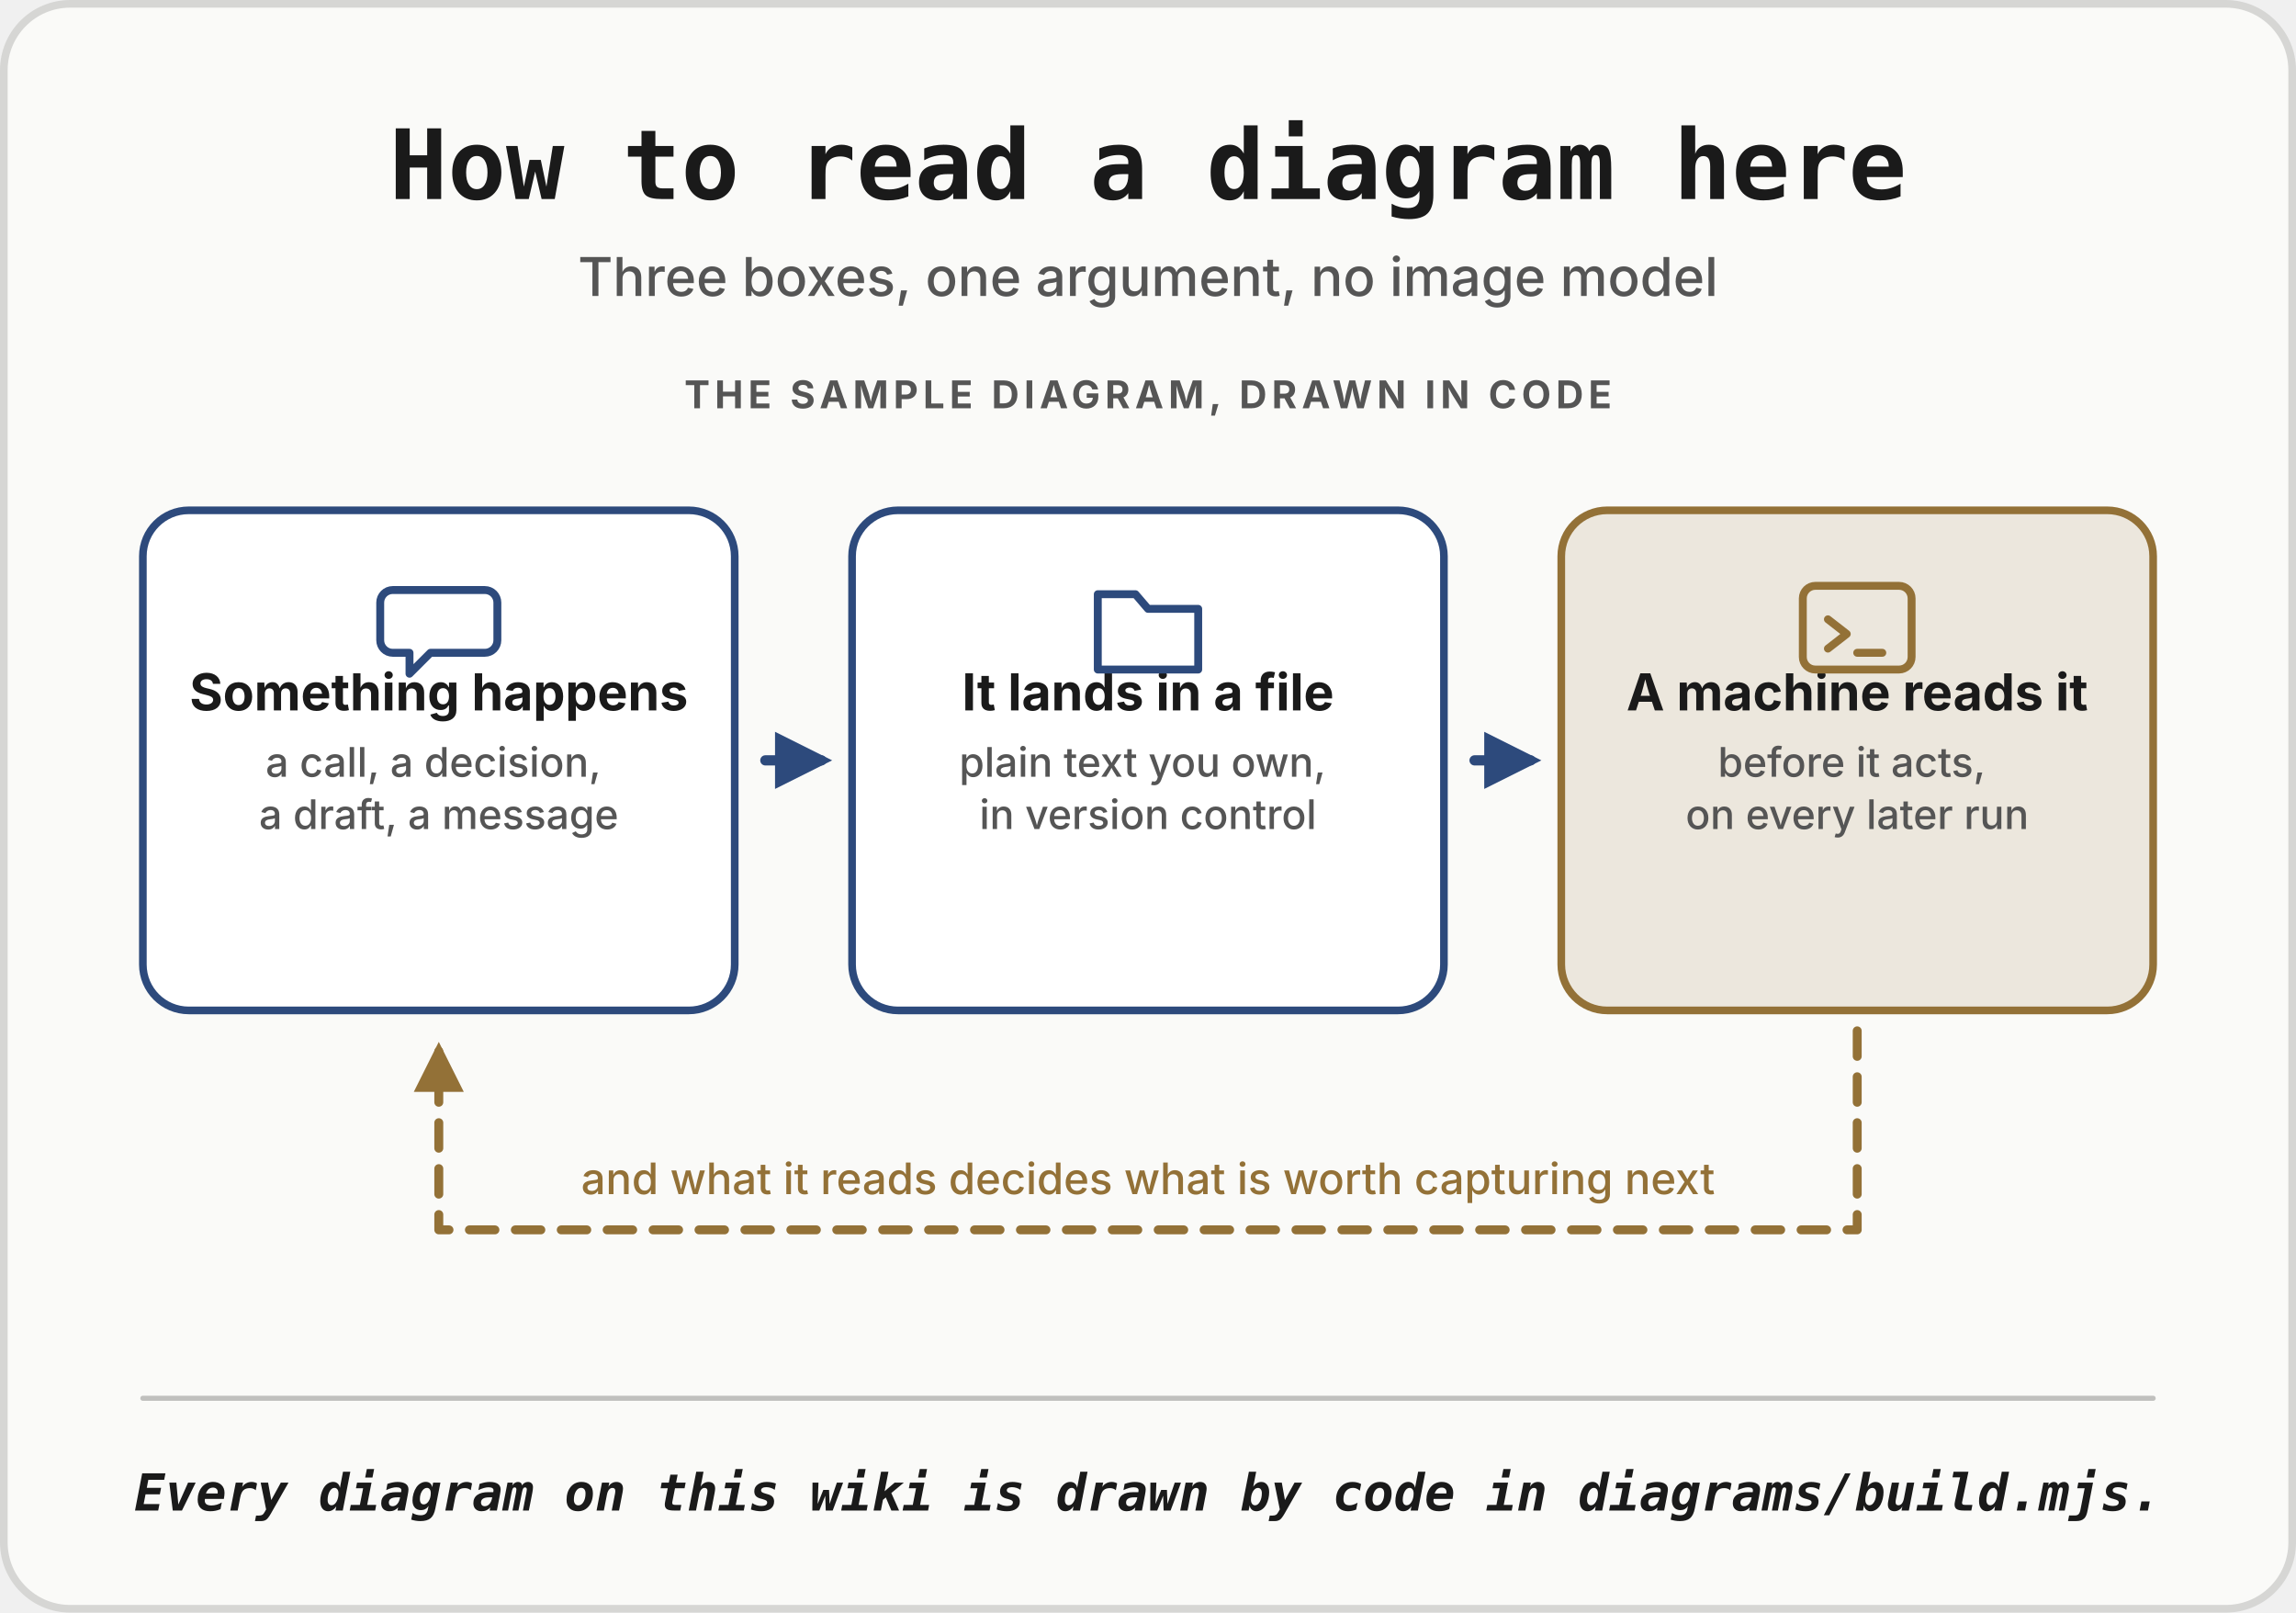
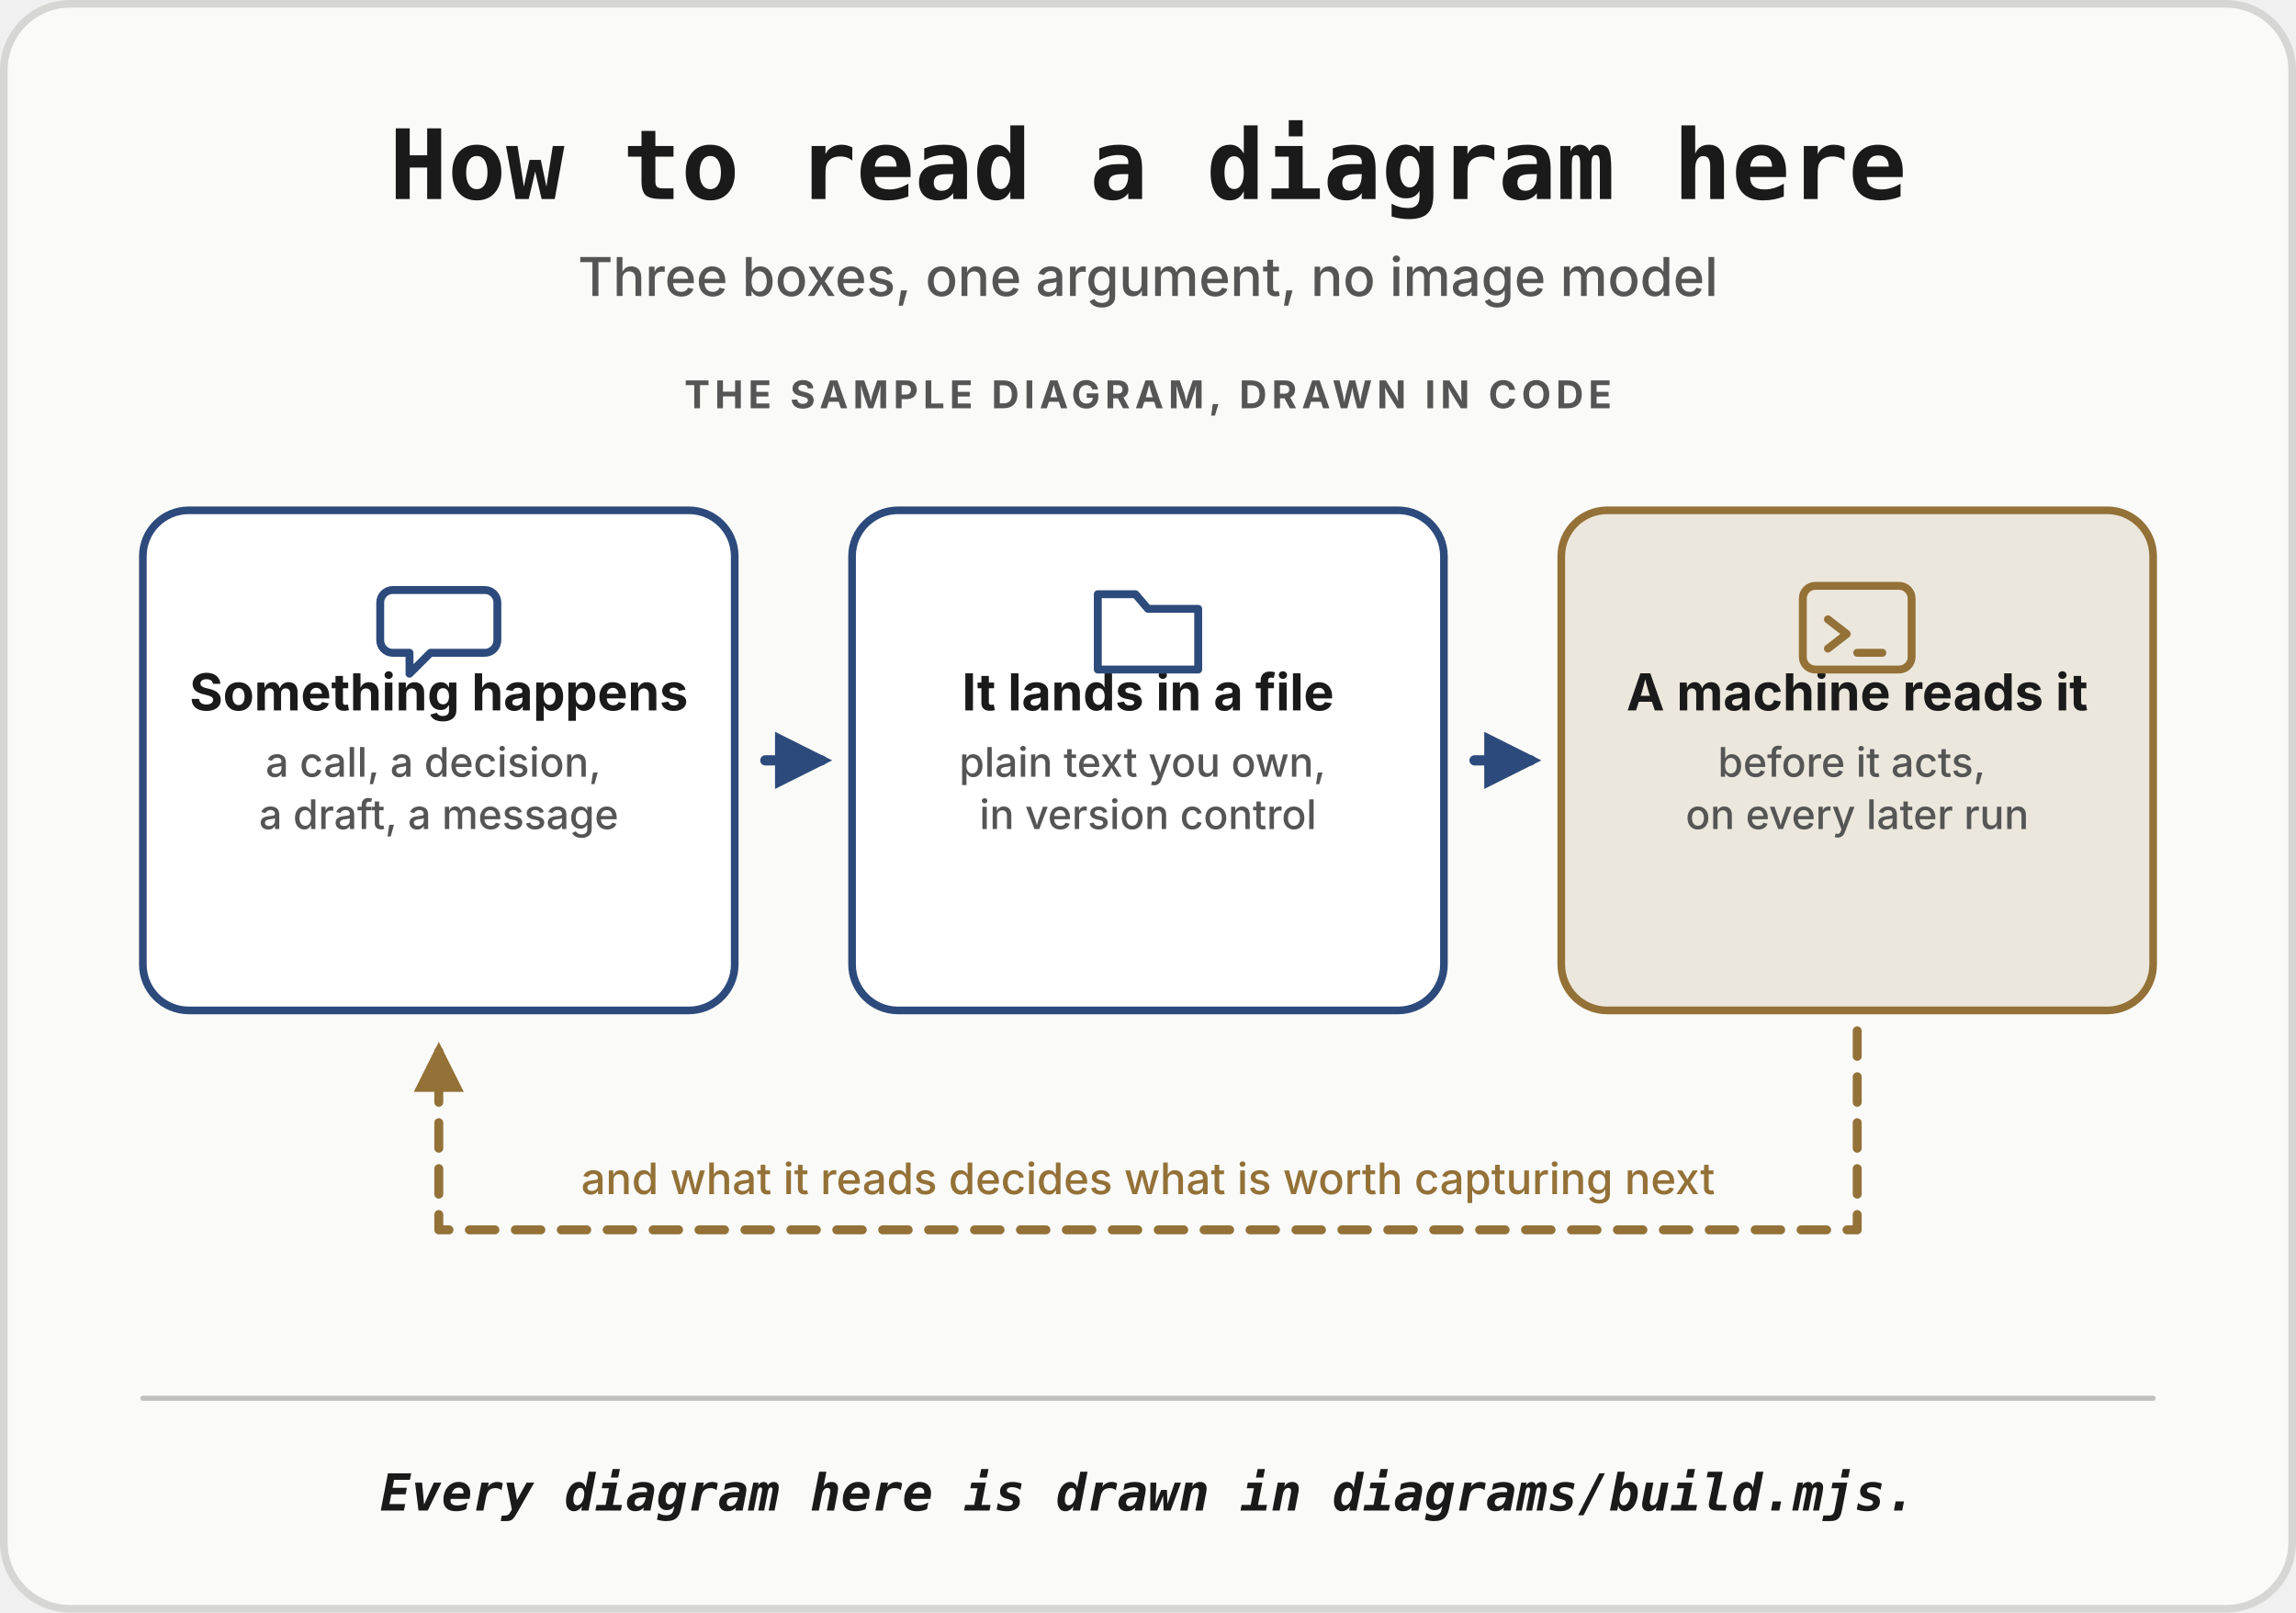
<svg xmlns="http://www.w3.org/2000/svg" width="900" height="632" viewBox="0 0 900 632" role="img">
  <defs>
    <marker id="arrow" viewBox="0 0 10 10" refX="7.5" refY="5" markerWidth="7" markerHeight="7" orient="auto">
      <path d="M1,1 L9,5 L1,9 Z" fill="#2D4A7C" />
    </marker>
    <marker id="arrow-second" viewBox="0 0 10 10" refX="7.5" refY="5" markerWidth="7" markerHeight="7" orient="auto">
      <path d="M1,1 L9,5 L1,9 Z" fill="#937137" />
    </marker>
    <marker id="arrow-muted" viewBox="0 0 10 10" refX="7.5" refY="5" markerWidth="7" markerHeight="7" orient="auto">
      <path d="M1,1 L9,5 L1,9 Z" fill="#555555" />
    </marker>
  </defs>
  <rect x="1.5" y="1.5" width="897" height="629" rx="26" fill="#fafaf8" stroke="#d6d6d4" stroke-width="3" />
  <text x="450" y="78" font-family="'Geist Mono', ui-monospace, monospace" font-size="38" font-weight="700" fill="#1a1a1a" text-anchor="middle">
    <tspan x="450" dy="0">How to read a diagram here</tspan>
  </text>
  <text x="450" y="116" font-family="'Inter', -apple-system, BlinkMacSystemFont, sans-serif" font-size="21" font-weight="500" fill="#555555" text-anchor="middle">
    <tspan x="450" dy="0">Three boxes, one argument, no image model</tspan>
  </text>
  <text x="450" y="160" font-family="'Inter', -apple-system, BlinkMacSystemFont, sans-serif" font-size="15" font-weight="700" fill="#555555" text-anchor="middle" letter-spacing="1.9">
    <tspan x="450" dy="0">THE SAMPLE DIAGRAM, DRAWN IN CODE</tspan>
  </text>
  <rect x="56" y="200" width="232" height="196" rx="18" fill="#FFFFFF" stroke="#2D4A7C" stroke-width="3" />
  <text x="172" y="278.42" font-family="'Inter', -apple-system, BlinkMacSystemFont, sans-serif" font-size="20" font-weight="700" fill="#1a1a1a" text-anchor="middle">
    <tspan x="172" dy="0">Something happens</tspan>
  </text>
  <text x="172" y="304.42" font-family="'Inter', -apple-system, BlinkMacSystemFont, sans-serif" font-size="16" font-weight="500" fill="#555555" text-anchor="middle">
    <tspan x="172" dy="0">a call, a decision,</tspan>
    <tspan x="172" dy="20.5">a draft, a message</tspan>
  </text>
  <g transform="translate(172,246) scale(0.82)">
    <path d="M-22,-18 H22 a6,6 0 0 1 6,6 V6 a6,6 0 0 1 -6,6 H-4 L-14,22 V12 H-22 a6,6 0 0 1 -6,-6 V-12 a6,6 0 0 1 6,-6 Z" fill="none" stroke="#2D4A7C" stroke-width="3.78" stroke-linecap="round" stroke-linejoin="round" />
  </g>
  <path d="M300,298 L322,298" fill="none" stroke="#2D4A7C" stroke-width="4" stroke-linecap="round" marker-end="url(#arrow)" />
  <rect x="334" y="200" width="232" height="196" rx="18" fill="#FFFFFF" stroke="#2D4A7C" stroke-width="3" />
  <text x="450" y="278.42" font-family="'Inter', -apple-system, BlinkMacSystemFont, sans-serif" font-size="20" font-weight="700" fill="#1a1a1a" text-anchor="middle">
    <tspan x="450" dy="0">It lands in a file</tspan>
  </text>
  <text x="450" y="304.42" font-family="'Inter', -apple-system, BlinkMacSystemFont, sans-serif" font-size="16" font-weight="500" fill="#555555" text-anchor="middle">
    <tspan x="450" dy="0">plain text you own,</tspan>
    <tspan x="450" dy="20.5">in version control</tspan>
  </text>
  <g transform="translate(450,246) scale(0.82)">
    <path d="M-24,-16 H-6 L0,-9 H24 V20 H-24 Z" fill="none" stroke="#2D4A7C" stroke-width="3.78" stroke-linecap="round" stroke-linejoin="round" />
  </g>
  <path d="M578,298 L600,298" fill="none" stroke="#2D4A7C" stroke-width="4" stroke-linecap="round" marker-end="url(#arrow)" />
  <rect x="612" y="200" width="232" height="196" rx="18" fill="#ece7dd" stroke="#937137" stroke-width="3" />
  <text x="728" y="278.42" font-family="'Inter', -apple-system, BlinkMacSystemFont, sans-serif" font-size="20" font-weight="700" fill="#1a1a1a" text-anchor="middle">
    <tspan x="728" dy="0">A machine reads it</tspan>
  </text>
  <text x="728" y="304.42" font-family="'Inter', -apple-system, BlinkMacSystemFont, sans-serif" font-size="16" font-weight="500" fill="#555555" text-anchor="middle">
    <tspan x="728" dy="0">before it acts,</tspan>
    <tspan x="728" dy="20.5">on every later run</tspan>
  </text>
  <g transform="translate(728,246) scale(0.82)">
    <rect x="-26" y="-20" width="52" height="40" rx="6" fill="none" stroke="#937137" stroke-width="3.78" stroke-linecap="round" stroke-linejoin="round" />
    <path d="M-14,-4 L-5,3 L-14,10 M0,12 H12" fill="none" stroke="#937137" stroke-width="3.78" stroke-linecap="round" stroke-linejoin="round" />
  </g>
  <path d="M728,404 V482 H172 V412" fill="none" stroke="#937137" stroke-width="3.5" stroke-linecap="round" stroke-linejoin="round" stroke-dasharray="10 8" marker-end="url(#arrow-second)" />
  <text x="450" y="468" font-family="'Inter', -apple-system, BlinkMacSystemFont, sans-serif" font-size="17" font-weight="500" fill="#937137" text-anchor="middle">
    <tspan x="450" dy="0">and what it reads decides what is worth capturing next</tspan>
  </text>
  <path d="M56,548 H844" stroke="#c0c0be" stroke-width="2" stroke-linecap="round" />
  <text x="450" y="592" font-family="'Geist Mono', ui-monospace, monospace" font-size="20" font-weight="600" fill="#1a1a1a" text-anchor="middle" font-style="italic">
-     <tspan x="450" dy="0">Every diagram on this wiki is drawn by code in diagrams/build.mjs.</tspan>
+     <tspan x="450" dy="0">Every diagram here is drawn in diagrams/build.mjs.</tspan>
  </text>
</svg>
